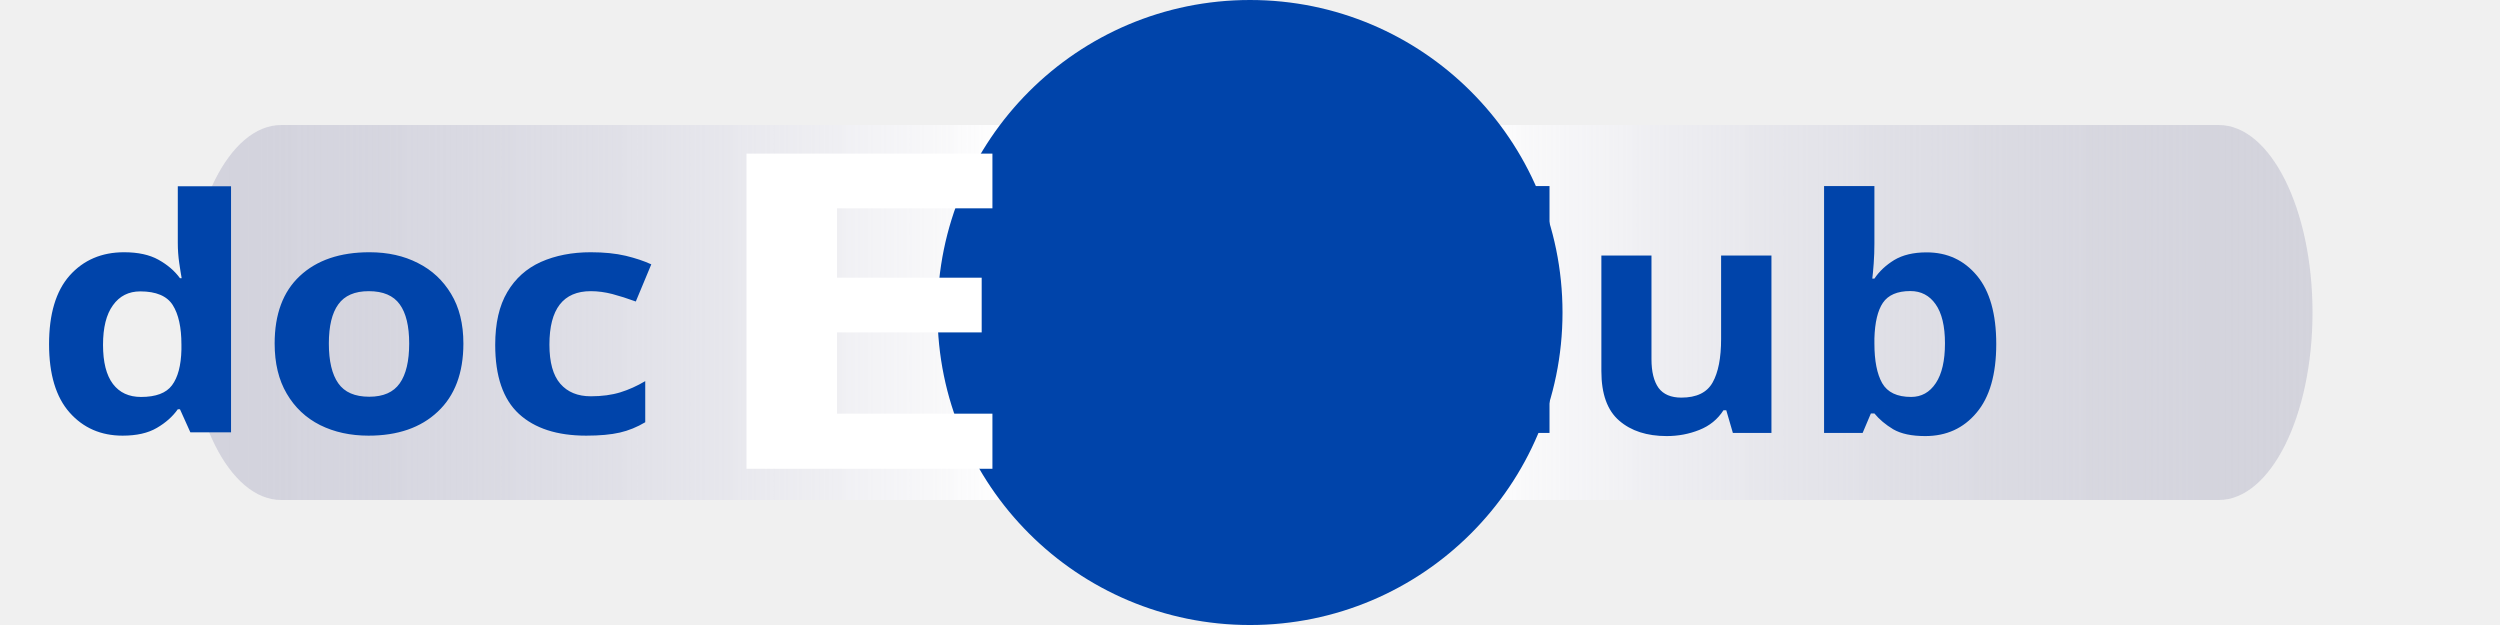
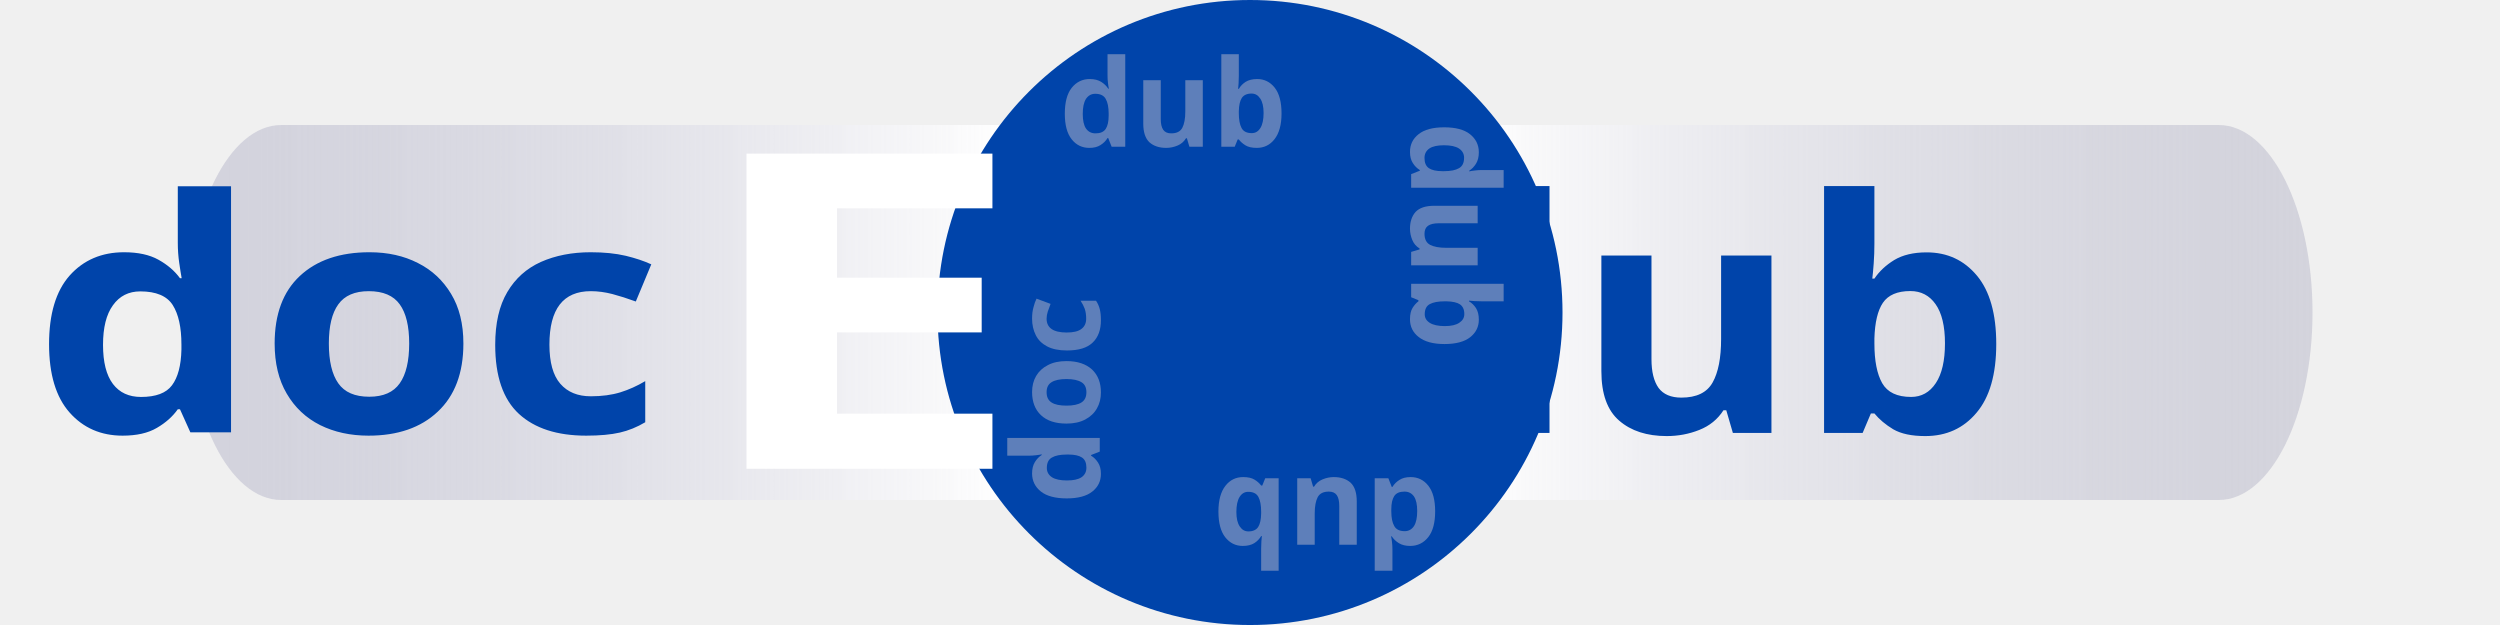
<svg xmlns="http://www.w3.org/2000/svg" xmlns:xlink="http://www.w3.org/1999/xlink" width="640" height="160" viewBox="0 0 169.333 42.333" version="1.1" id="svg8">
  <defs id="defs2">
    <linearGradient id="linearGradient1142">
      <stop style="stop-color:#b5b5c9;stop-opacity:0.502" offset="0" id="stop1134" />
      <stop style="stop-color:#ffffff;stop-opacity:1" offset="0.387" id="stop989" />
      <stop style="stop-color:#ffffff;stop-opacity:1" offset="0.6" id="stop999" />
      <stop style="stop-color:#b6b6c8;stop-opacity:0.5" offset="1" id="stop1140" />
    </linearGradient>
    <linearGradient id="linearGradient1130">
      <stop style="stop-color:#ffffff;stop-opacity:0" offset="0" id="stop1122" />
      <stop style="stop-color:#ffffff;stop-opacity:0.77" offset="0.373" id="stop1124" />
      <stop style="stop-color:#ffffff;stop-opacity:1" offset="0.613" id="stop1126" />
      <stop style="stop-color:#ffffff;stop-opacity:0;" offset="1" id="stop1128" />
    </linearGradient>
    <linearGradient id="linearGradient1042-3">
      <stop style="stop-color:#ffffff;stop-opacity:0" offset="0" id="stop1055" />
      <stop style="stop-color:#ffffff;stop-opacity:0.77" offset="0.388" id="stop1064" />
      <stop style="stop-color:#ffffff;stop-opacity:1" offset="0.5" id="stop1062" />
      <stop style="stop-color:#ffffff;stop-opacity:0;" offset="1" id="stop1057" />
    </linearGradient>
    <rect x="42.333" y="29.633" width="63.5" height="12.7" id="rect102" />
    <rect x="21.167" y="4.233" width="192.147" height="57.191" id="rect80" />
    <linearGradient xlink:href="#linearGradient1042-3" id="linearGradient1060" gradientUnits="userSpaceOnUse" x1="-3.0883715e-08" y1="21.167" x2="169.333" y2="21.167" gradientTransform="matrix(1.125,0,0,1,-10.58333,0)" />
    <linearGradient xlink:href="#linearGradient1130" id="linearGradient1120" x1="6.028" y1="25.421" x2="156.733" y2="25.421" gradientUnits="userSpaceOnUse" />
    <linearGradient xlink:href="#linearGradient1142" id="linearGradient1144" gradientUnits="userSpaceOnUse" x1="0" y1="21.167" x2="169.333" y2="21.167" gradientTransform="matrix(0.8499999,0,0,0.6,12.7,8.466667)" />
  </defs>
  <g id="layer1">
    <rect style="fill:url(#linearGradient1144);fill-opacity:1;stroke:none;stroke-width:0.378;stroke-linejoin:round;stroke-miterlimit:4;stroke-dasharray:none;stroke-opacity:1" id="rect1034" width="143.933" height="25.4" x="12.7" y="8.467" ry="12.7" rx="6.35" />
    <text xml:space="preserve" id="text100" style="fill:black;fill-opacity:1;line-height:1.25;stroke:none;font-family:sans-serif;font-style:normal;font-weight:normal;font-size:10.583px;white-space:pre;shape-inside:url(#rect102);stroke-linejoin:round;" />
    <text xml:space="preserve" style="font-style:normal;font-weight:normal;font-size:10.583px;line-height:1.25;font-family:sans-serif;fill:#000000;fill-opacity:1;stroke:none;stroke-width:0.265;stroke-linejoin:round;" x="48.683" y="50.8" id="text203">
      <tspan id="tspan201" x="48.683" y="50.8" style="stroke-width:0.265;stroke-linejoin:round;" />
    </text>
    <text xml:space="preserve" style="font-style:normal;font-weight:normal;font-size:10.583px;line-height:1.25;font-family:sans-serif;fill:#000000;fill-opacity:1;stroke:none;stroke-width:0.265" x="222.25" y="0" id="text1148">
      <tspan id="tspan1146" x="222.25" y="0" style="stroke-width:0.265" />
    </text>
    <text xml:space="preserve" style="font-style:normal;font-weight:normal;font-size:23.009px;line-height:1.25;font-family:sans-serif;fill:#0044aa;fill-opacity:1;stroke:none;stroke-width:1.673;stroke-linejoin:round;" x="37.408" y="30.716" id="text108-4-5-7" transform="scale(1.048966,0.9533198)">
      <tspan id="tspan106-3-8-1" x="37.408" y="30.716" style="font-style:normal;font-variant:normal;font-weight:bold;font-stretch:normal;font-size:23.009px;font-family:'Avenir Next';-inkscape-font-specification:'Avenir Next Bold';text-align:center;text-anchor:middle;fill:#0044aa;fill-opacity:1;stroke-width:1.673;stroke-linejoin:round;">doc</tspan>
    </text>
    <text xml:space="preserve" style="font-style:normal;font-weight:normal;font-size:22.424px;line-height:1.25;font-family:sans-serif;fill:#0044aa;fill-opacity:1;stroke:none;stroke-width:1.631;stroke-linejoin:round;" x="126.629" y="29.902" id="text108-4-5-3" transform="scale(1.01966,0.9807194)">
      <tspan id="tspan106-3-8-8" x="126.629" y="29.902" style="font-style:normal;font-variant:normal;font-weight:bold;font-stretch:normal;font-size:22.424px;font-family:'Avenir Next';-inkscape-font-specification:'Avenir Next Bold';text-align:center;text-anchor:middle;fill:#0044aa;fill-opacity:1;stroke-width:1.631;stroke-linejoin:round;">dub</tspan>
    </text>
    <circle style="fill:#0044aa;fill-opacity:1;stroke:none;stroke-width:0.429;stroke-linejoin:round;stroke-miterlimit:4;stroke-dasharray:none;stroke-opacity:1" id="path1033" cx="84.667" cy="21.167" r="21.167" />
    <text xml:space="preserve" style="font-style:normal;font-weight:normal;font-size:34.794px;line-height:1.25;font-family:sans-serif;fill:#ffffff;fill-opacity:1;stroke:none;stroke-width:2.53;stroke-linejoin:round;stroke-opacity:1" x="72.681" y="36.951" id="text108-4-5-3-9" transform="scale(1.163826,0.8592353)">
      <tspan id="tspan106-3-8-8-4" x="72.681" y="36.951" style="font-style:normal;font-variant:normal;font-weight:bold;font-stretch:normal;font-size:34.794px;font-family:'Avenir Next';-inkscape-font-specification:'Avenir Next Bold';text-align:center;text-anchor:middle;fill:#ffffff;fill-opacity:1;stroke:none;stroke-width:2.53;stroke-linejoin:round;stroke-opacity:1">E</tspan>
    </text>
    <text xml:space="preserve" style="font-style:normal;font-weight:normal;font-size:10.583px;line-height:1.25;font-family:sans-serif;fill:#000000;fill-opacity:1;stroke:none;stroke-width:0.265" x="120.65" y="50.8" id="text1027">
      <tspan id="tspan1025" x="120.65" y="50.8" style="stroke-width:0.265" />
    </text>
    <text xml:space="preserve" style="font-style:normal;font-weight:normal;font-size:10.583px;line-height:1.25;font-family:sans-serif;fill:#000000;fill-opacity:1;stroke:none;stroke-width:0.265" x="105.833" y="-4.233" id="text1031">
      <tspan id="tspan1029" x="105.833" y="-4.233" style="stroke-width:0.265" />
    </text>
    <text xml:space="preserve" style="font-style:normal;font-weight:normal;font-size:10.583px;line-height:1.25;font-family:sans-serif;fill:#000000;fill-opacity:1;stroke:none;stroke-width:0.265" x="44.45" y="4.233" id="text912">
      <tspan id="tspan910" x="44.45" y="4.233" style="stroke-width:0.265" />
    </text>
+     <text xml:space="preserve" style="font-style:normal;font-weight:normal;font-size:8.124px;line-height:1.25;font-family:sans-serif;fill:#b7b7c8;fill-opacity:0.514;stroke:none;stroke-width:0.591;stroke-linejoin:round" x="-85.948" y="-31.911" id="text108-4-5-3-3" transform="scale(-0.9850841,-1.015142)">
+       <tspan id="tspan106-3-8-8-9" x="-85.948" y="-31.911" style="font-style:normal;font-variant:normal;font-weight:bold;font-stretch:normal;font-size:8.124px;font-family:'Avenir Next';-inkscape-font-specification:'Avenir Next Bold';text-align:center;text-anchor:middle;fill:#b7b7c8;fill-opacity:0.514;stroke-width:0.591;stroke-linejoin:round">dub</tspan>
+     </text>
+     <text xml:space="preserve" style="font-style:normal;font-weight:normal;font-size:8.124px;line-height:1.25;font-family:sans-serif;fill:#b7b7c8;fill-opacity:0.514;stroke:none;stroke-width:0.591;stroke-linejoin:round" x="85.949" y="9.79" id="text108-4-5-3-8" transform="scale(0.9850841,1.015142)">
+       <tspan id="tspan106-3-8-8-2" x="85.949" y="9.79" style="font-style:normal;font-variant:normal;font-weight:bold;font-stretch:normal;font-size:8.124px;font-family:'Avenir Next';-inkscape-font-specification:'Avenir Next Bold';text-align:center;text-anchor:middle;fill:#b7b7c8;fill-opacity:0.514;stroke-width:0.591;stroke-linejoin:round">dub</tspan>
+     </text>
+     <text xml:space="preserve" style="font-style:normal;font-weight:normal;font-size:8.124px;line-height:1.25;font-family:sans-serif;fill:#b7b7c8;fill-opacity:0.514;stroke:none;stroke-width:0.591;stroke-linejoin:round" x="-22.175" y="73.378" id="text108-4-5-3-8-5" transform="matrix(0,-0.9850841,1.015142,0,0,0)">
+       <tspan id="tspan106-3-8-8-2-5" x="-22.175" y="73.378" style="font-style:normal;font-variant:normal;font-weight:bold;font-stretch:normal;font-size:8.124px;font-family:'Avenir Next';-inkscape-font-specification:'Avenir Next Bold';text-align:center;text-anchor:middle;fill:#b7b7c8;fill-opacity:0.514;stroke-width:0.591;stroke-linejoin:round">doc</tspan>
+     </text>
+     <text xml:space="preserve" style="font-style:normal;font-weight:normal;font-size:8.124px;line-height:1.25;font-family:sans-serif;fill:#b7b7c8;fill-opacity:0.514;stroke:none;stroke-width:0.591;stroke-linejoin:round" x="21.487" y="-94.157" id="text108-4-5-3-4" transform="matrix(0,0.9850841,-1.015142,0,0,0)">
+       <tspan id="tspan106-3-8-8-8" x="21.487" y="-94.157" style="font-style:normal;font-variant:normal;font-weight:bold;font-stretch:normal;font-size:8.124px;font-family:'Avenir Next';-inkscape-font-specification:'Avenir Next Bold';text-align:center;text-anchor:middle;fill:#b7b7c8;fill-opacity:0.514;stroke-width:0.591;stroke-linejoin:round">dub</tspan>
+     </text>
  </g>
</svg>
